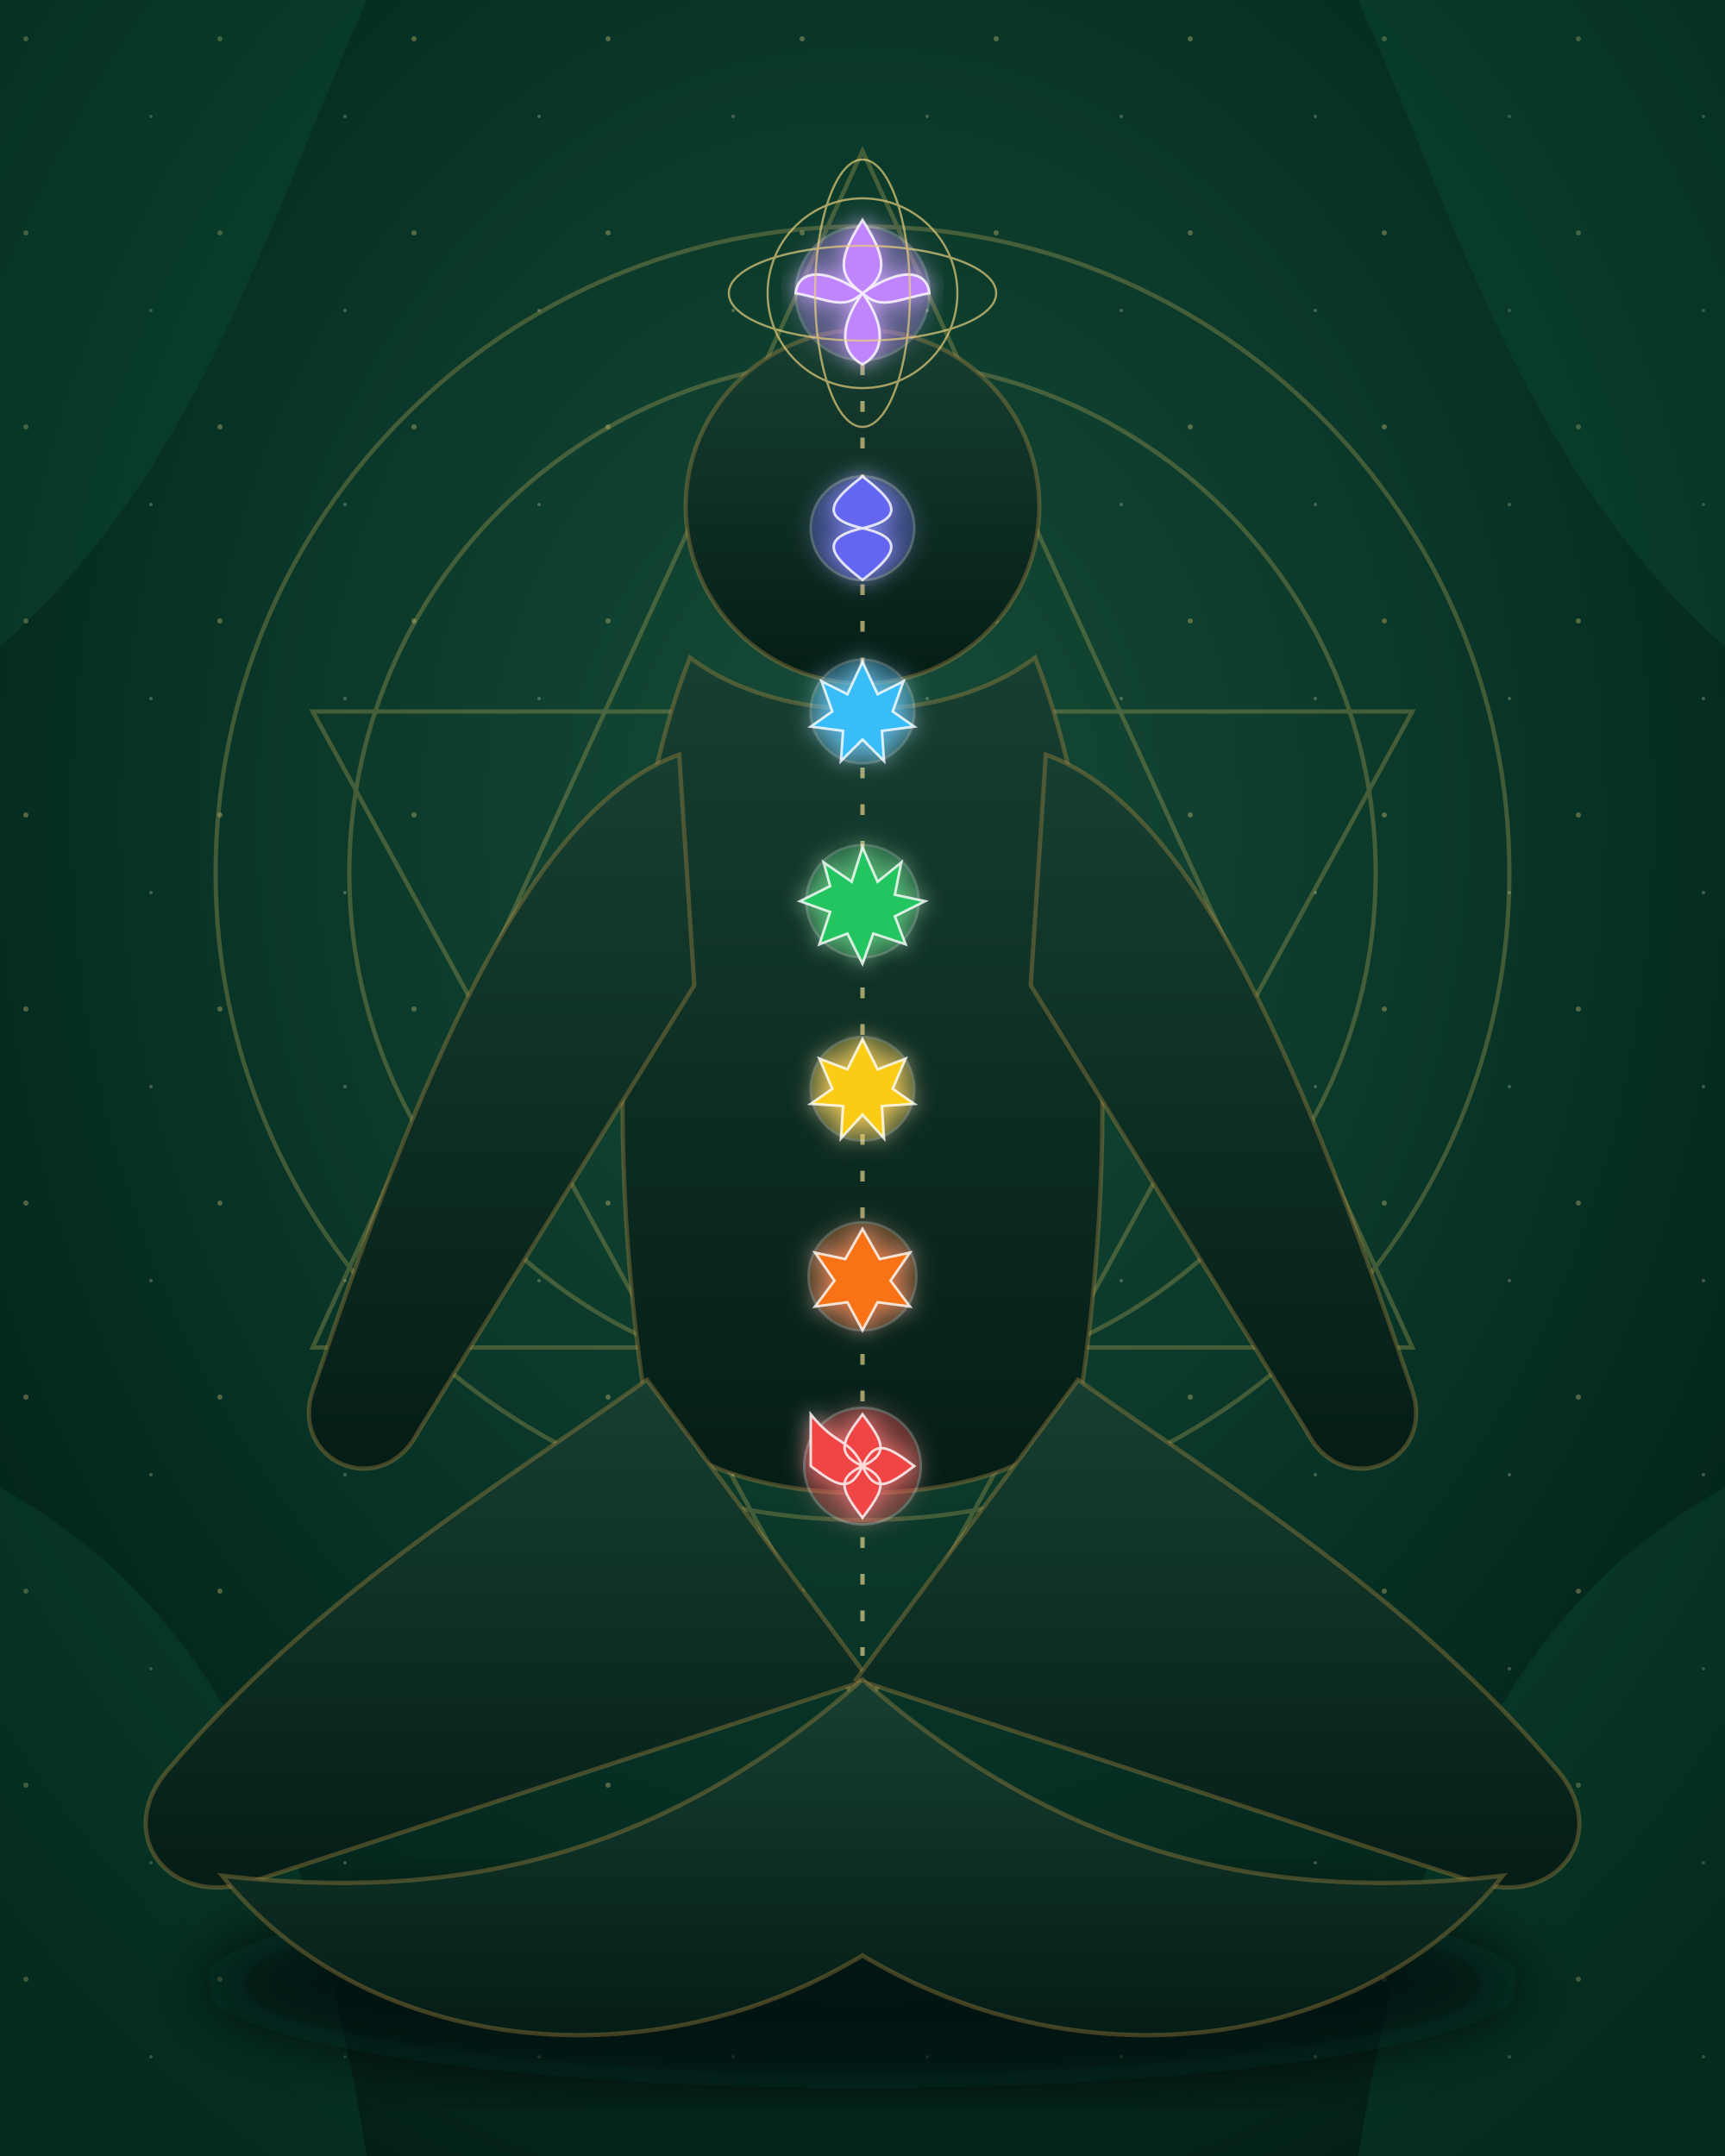
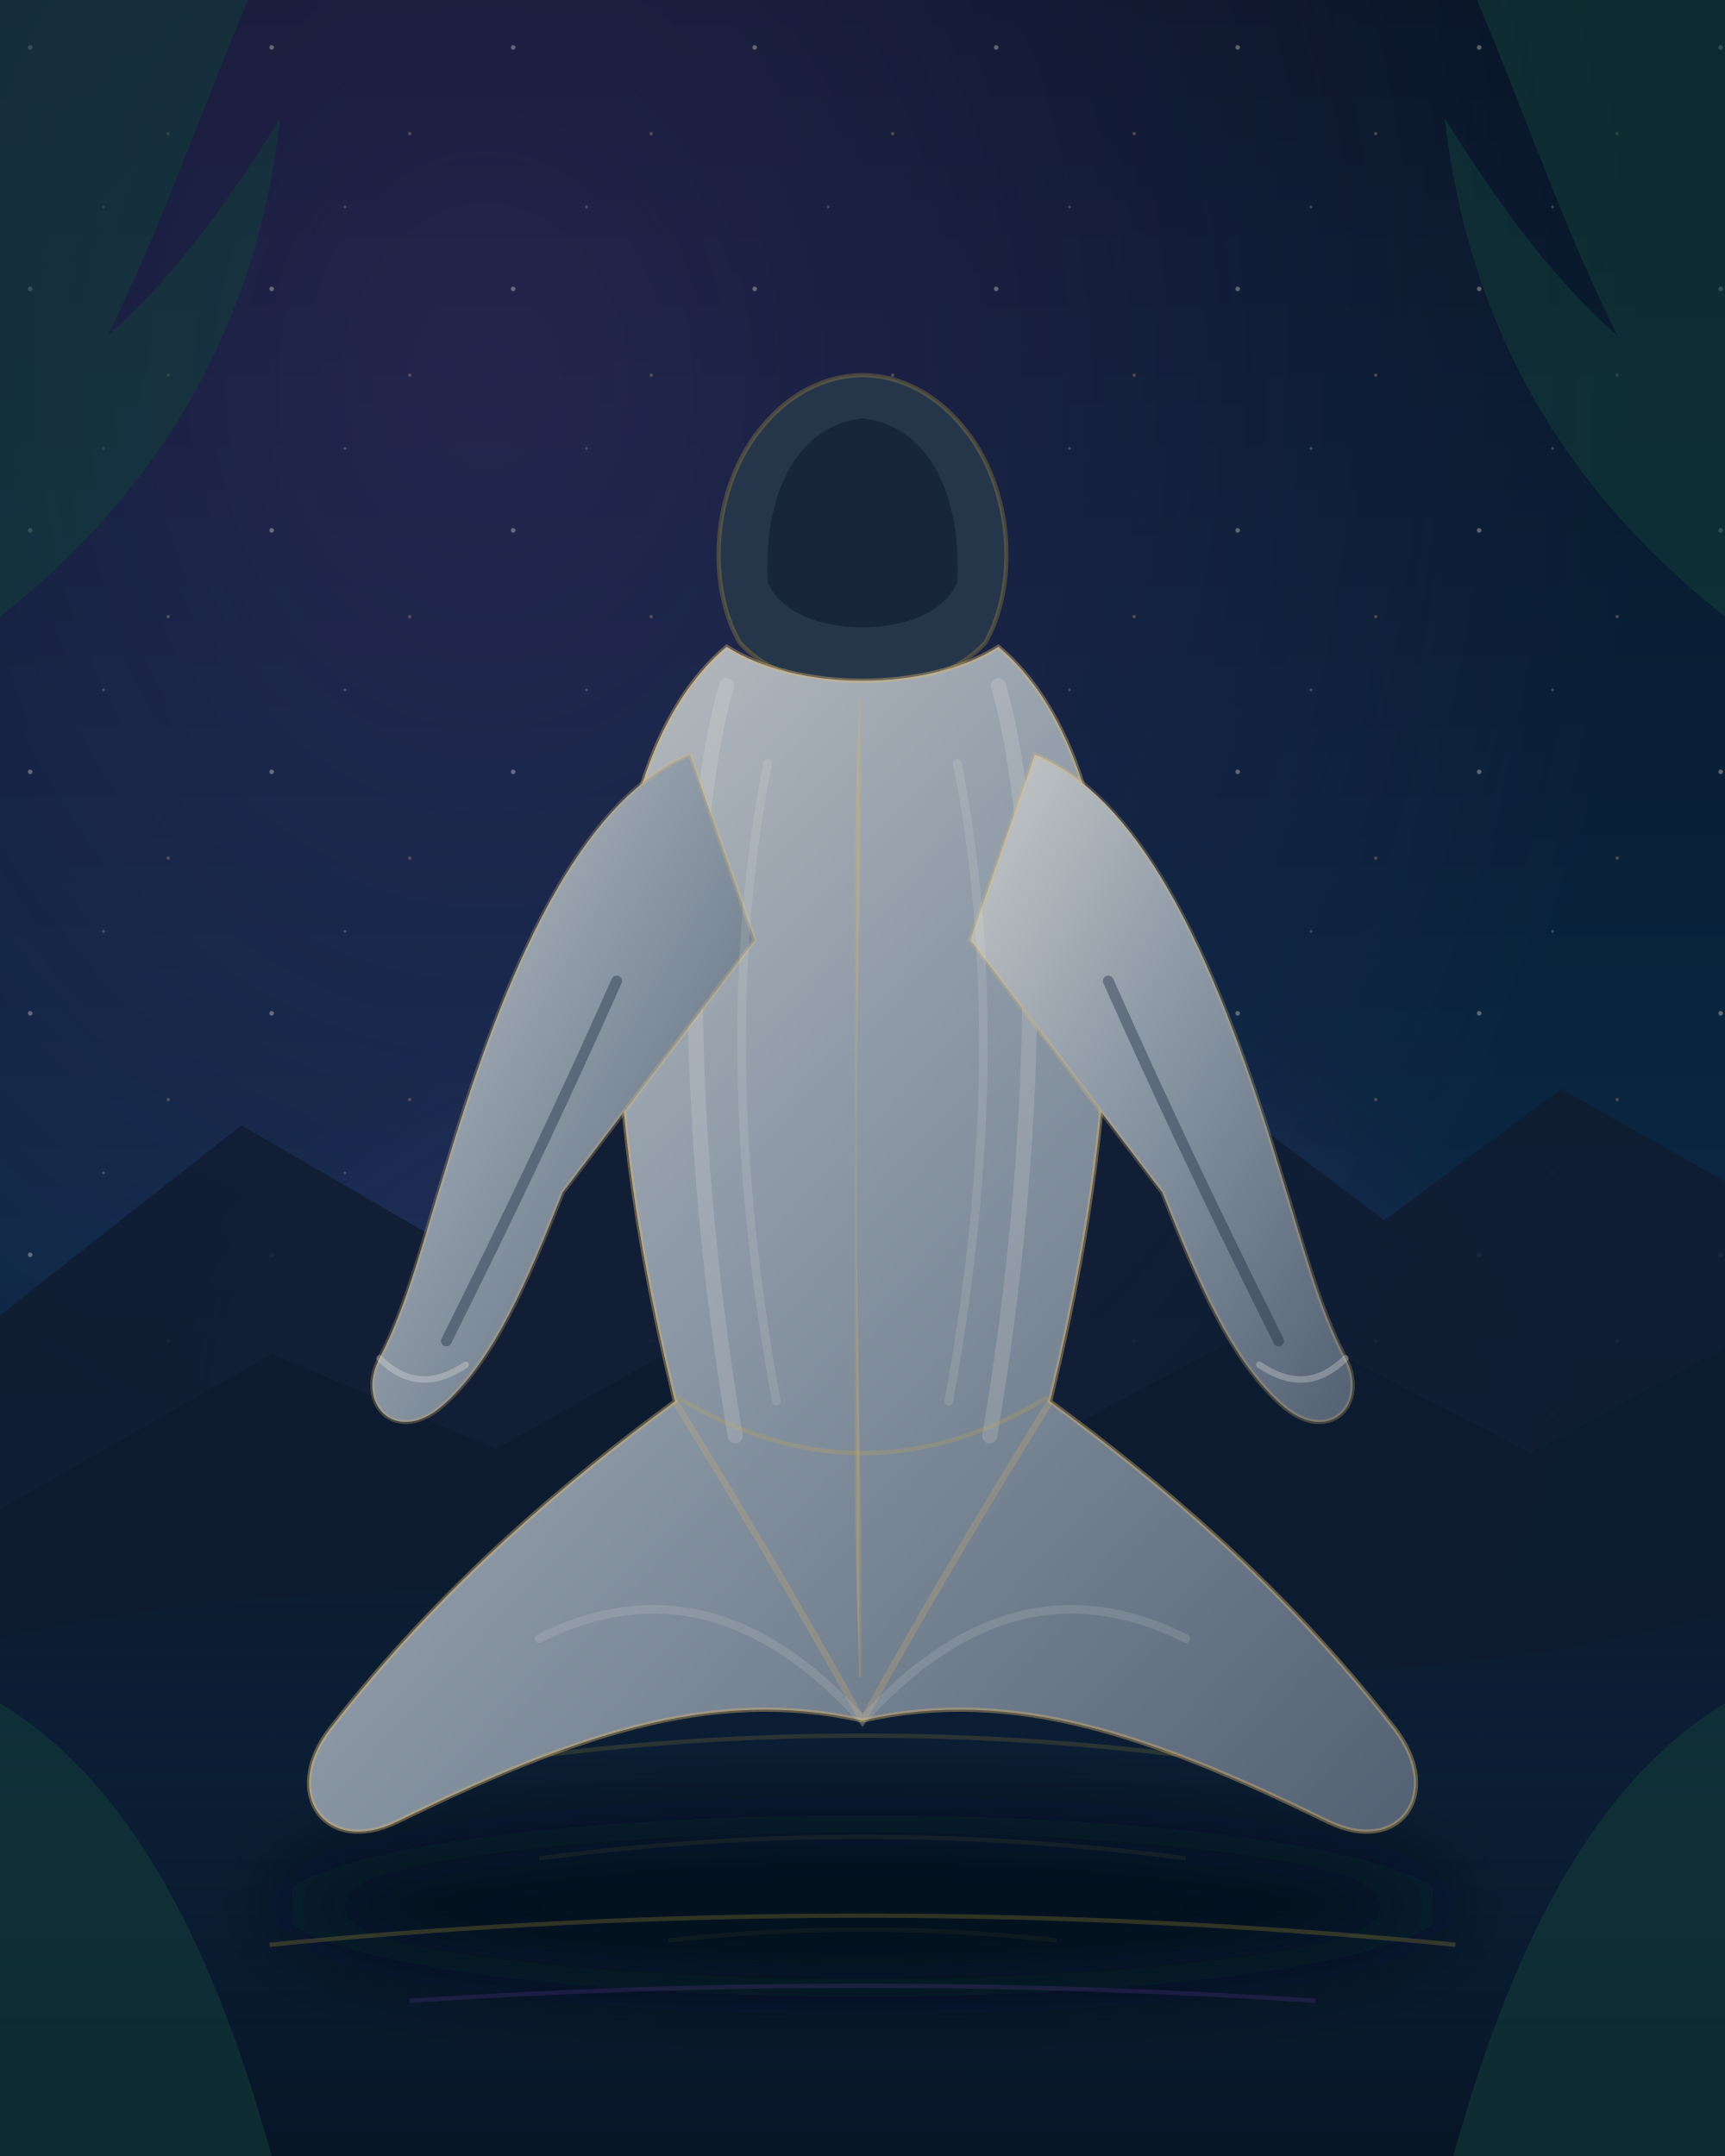
- <svg xmlns="http://www.w3.org/2000/svg" viewBox="0 0 800 1000" role="img" aria-labelledby="title desc">
+ <svg xmlns="http://www.w3.org/2000/svg" width="800" height="1000" viewBox="0 0 800 1000" role="img" aria-labelledby="title desc">
  <defs>
-     <radialGradient id="bg" cx="50%" cy="38%" r="75%">
-       <stop stop-color="#174c38" />
-       <stop offset=".55" stop-color="#073326" />
-       <stop offset="1" stop-color="#021b13" />
+     <linearGradient id="night" x1="0" y1="0" x2="0" y2="1">
+       <stop offset="0" stop-color="#071525" />
+       <stop offset=".58" stop-color="#0A2742" />
+       <stop offset="1" stop-color="#11172D" />
+     </linearGradient>
+     <radialGradient id="violet-haze" cx=".28" cy=".18" r=".68">
+       <stop offset="0" stop-color="#6C3FA0" stop-opacity=".28" />
+       <stop offset="1" stop-color="#6C3FA0" stop-opacity="0" />
    </radialGradient>
-     <linearGradient id="body" x1="0" y1="0" x2="0" y2="1">
-       <stop stop-color="#173f31" />
-       <stop offset="1" stop-color="#041d16" />
+     <linearGradient id="robe" x1="0" y1="0" x2="1" y2="1">
+       <stop offset="0" stop-color="#C7C9C9" />
+       <stop offset=".42" stop-color="#8F9BA8" />
+       <stop offset="1" stop-color="#536174" />
    </linearGradient>
-     <filter id="soft">
-       <feGaussianBlur stdDeviation="14" />
+     <linearGradient id="robe-shadow" x1="0" y1="0" x2="0" y2="1">
+       <stop offset="0" stop-color="#536174" stop-opacity=".12" />
+       <stop offset="1" stop-color="#17263B" stop-opacity=".82" />
+     </linearGradient>
+     <linearGradient id="gold-rim" x1="0" y1="0" x2="1" y2="0">
+       <stop offset="0" stop-color="#D4AF37" stop-opacity="0" />
+       <stop offset=".5" stop-color="#E2B96B" stop-opacity=".72" />
+       <stop offset="1" stop-color="#D4AF37" stop-opacity="0" />
+     </linearGradient>
+     <linearGradient id="water" x1="0" y1="0" x2="0" y2="1">
+       <stop offset="0" stop-color="#0A2742" stop-opacity=".12" />
+       <stop offset="1" stop-color="#071525" stop-opacity=".92" />
+     </linearGradient>
+     <filter id="soft-glow" x="-50%" y="-50%" width="200%" height="200%">
+       <feGaussianBlur stdDeviation="18" />
    </filter>
-     <filter id="glow">
-       <feGaussianBlur stdDeviation="5" result="b" />
-       <feMerge>
-         <feMergeNode in="b" />
-         <feMergeNode in="SourceGraphic" />
-       </feMerge>
-     </filter>
-     <pattern id="stars" width="90" height="90" patternUnits="userSpaceOnUse">
-       <circle cx="12" cy="18" r="1.2" fill="#e8cd7a" opacity=".35" />
-       <circle cx="70" cy="54" r=".8" fill="#fff4c7" opacity=".25" />
+     <pattern id="stars" width="112" height="112" patternUnits="userSpaceOnUse">
+       <circle cx="14" cy="22" r="1.1" fill="#F4F1EB" opacity=".48" />
+       <circle cx="78" cy="62" r=".8" fill="#E2B96B" opacity=".42" />
+       <circle cx="48" cy="96" r=".65" fill="#F4F1EB" opacity=".28" />
    </pattern>
  </defs>
-   <rect width="800" height="1000" fill="url(#bg)" />
-   <rect width="800" height="1000" fill="url(#stars)" />
-   <g opacity=".28" fill="none" stroke="#d9b95c" stroke-width="2">
-     <circle cx="400" cy="405" r="300" />
-     <circle cx="400" cy="405" r="238" />
-     <path d="M400 70 655 625 145 625Z" />
-     <path d="M145 330 655 330 400 795Z" />
+   <rect width="800" height="1000" fill="url(#night)" />
+   <rect width="800" height="1000" fill="url(#violet-haze)" />
+   <rect width="800" height="1000" fill="url(#stars)" opacity=".68" />
+   <ellipse cx="400" cy="650" rx="300" ry="180" fill="#6C3FA0" opacity=".08" filter="url(#soft-glow)" />
+   <path d="M0 610 112 522 205 576 310 486 405 565 520 474 642 566 724 505 800 548V1000H0Z" fill="#101C32" opacity=".88" />
+   <path d="M0 700 126 628 230 672 355 602 470 676 590 612 710 674 800 625V1000H0Z" fill="#0B1B30" opacity=".9" />
+   <path d="M0 760Q180 718 400 758T800 748V1000H0Z" fill="url(#water)" />
+   <path d="M210 820Q400 790 590 820M250 862Q400 842 550 862M310 900Q400 890 490 900" fill="none" stroke="#D4AF37" stroke-opacity=".16" stroke-width="2" />
+   <g id="natural-foliage" fill="#123D39" opacity=".54">
+     <path d="M0 0H115C82 78 58 160 0 238Z" />
+     <path d="M0 190C58 160 94 112 130 55 119 150 76 226 0 286Z" />
+     <path d="M800 0H685C718 78 742 160 800 238Z" />
+     <path d="M800 190C742 160 706 112 670 55 681 150 724 226 800 286Z" />
+     <path d="M0 1000V790C56 824 96 892 126 1000Z" />
+     <path d="M800 1000V790C744 824 704 892 674 1000Z" />
  </g>
-   <g opacity=".24" fill="#0e5a3e">
-     <path d="M0 0h170C120 115 90 220 0 300Z" />
-     <path d="M800 0H630c50 115 80 220 170 300Z" />
-     <path d="M0 1000V690c95 52 145 150 170 310Z" />
-     <path d="M800 1000V690c-95 52-145 150-170 310Z" />
+   <ellipse cx="400" cy="884" rx="270" ry="42" fill="#020B16" opacity=".7" filter="url(#soft-glow)" />
+   <g id="figure-cloak">
+     <path d="M343 298C327 270 330 222 357 194 370 180 386 174 400 174 414 174 430 180 443 194 470 222 473 270 457 298 432 326 368 326 343 298Z" fill="#26364A" stroke="#D4AF37" stroke-opacity=".24" stroke-width="2" />
+     <path d="M356 270C354 225 372 197 400 194 428 197 446 225 444 270 433 298 367 298 356 270Z" fill="#17263B" />
+     <path d="M337 300C307 325 285 377 286 455 287 536 302 604 313 650 264 686 205 735 153 802 130 832 151 861 184 845 264 806 329 782 400 798 471 782 536 806 616 845 649 861 670 832 647 802 595 735 536 686 487 650 498 604 513 536 514 455 515 377 493 325 463 300 430 321 370 321 337 300Z" fill="url(#robe)" stroke="#E2B96B" stroke-opacity=".38" stroke-width="2" />
+     <path d="M337 318C316 390 318 531 341 666M463 318C484 390 482 531 459 666" fill="none" stroke="#F4F1EB" stroke-opacity=".16" stroke-width="7" stroke-linecap="round" />
+     <path d="M400 324C394 470 395 625 400 778" fill="none" stroke="url(#gold-rim)" stroke-width="3" opacity=".52" />
+     <path d="M313 650C340 694 365 735 400 798 435 735 460 694 487 650" fill="none" stroke="#E2B96B" stroke-opacity=".22" stroke-width="3" />
+     <path d="M320 350C274 369 239 434 207 541 196 576 189 605 176 630 165 651 183 670 204 653 229 632 245 593 261 553L350 436Z" fill="url(#robe)" stroke="#E2B96B" stroke-opacity=".26" stroke-width="2" />
+     <path d="M480 350C526 369 561 434 593 541 604 576 611 605 624 630 635 651 617 670 596 653 571 632 555 593 539 553L450 436Z" fill="url(#robe)" stroke="#E2B96B" stroke-opacity=".26" stroke-width="2" />
+     <path d="M176 630Q194 648 216 633M624 630Q606 648 584 633" fill="none" stroke="#F4F1EB" stroke-opacity=".28" stroke-width="3" stroke-linecap="round" />
+     <path d="M286 455Q250 536 207 622M514 455Q550 536 593 622" fill="none" stroke="#17263B" stroke-opacity=".38" stroke-width="5" stroke-linecap="round" />
+     <path d="M356 354Q330 486 360 650M444 354Q470 486 440 650M250 760Q330 720 400 798 470 720 550 760" fill="none" stroke="#F4F1EB" stroke-opacity=".13" stroke-width="4" stroke-linecap="round" />
+     <path d="M314 648Q400 700 486 648" fill="none" stroke="#D4AF37" stroke-opacity=".2" stroke-width="2" />
  </g>
-   <ellipse cx="400" cy="920" rx="305" ry="48" fill="#020e0a" opacity=".75" filter="url(#soft)" />
-   <g fill="url(#body)" stroke="#b99143" stroke-opacity=".35" stroke-width="2">
-     <circle cx="400" cy="235" r="82" />
-     <path d="M320 305C290 380 278 515 300 655c25 50 175 50 200 0 22-140 10-275-20-350-42 32-118 32-160 0Z" />
-     <path d="M315 350C245 375 194 500 145 645c-11 33 32 52 49 19l128-207Z" />
-     <path d="M485 350c70 25 121 150 170 295 11 33-32 52-49 19L478 457Z" />
-     <path d="M300 640C230 690 145 741 77 822c-24 29 1 63 39 51l287-94Z" />
-     <path d="M500 640c70 50 155 101 223 182 24 29-1 63-39 51l-287-94Z" />
-     <path d="M103 870c104 12 201-6 297-91 96 85 193 103 297 91-63 79-192 100-297 37-105 63-234 42-297-37Z" />
-   </g>
-   <path d="M400 118v650" stroke="#f5dc91" stroke-width="2" stroke-dasharray="5 12" opacity=".65" />
-   <g filter="url(#glow)" stroke="#fff" stroke-opacity=".8" stroke-width="1.2">
-     <g transform="translate(400 680)" fill="#ef4444">
-       <circle r="27" opacity=".28" />
-       <path d="M0-24C9-12 13-6 0 0 13 6 9 12 0 24-9 12-13 6 0 0-13-6-9-12 0-24Zm-24 0C-12-9-6-13 0 0 6-13 12-9 24 0 12 9 6 13 0 0-6 13-12 9-24 0Z" />
-     </g>
-     <g transform="translate(400 592)" fill="#f97316">
-       <circle r="25" opacity=".25" />
-       <path d="M0-22 8-8 22-11 13 2 22 14 7 12 0 25-7 12-22 14-13 2-22-11-8-8Z" />
-     </g>
-     <g transform="translate(400 505)" fill="#facc15">
-       <circle r="24" opacity=".25" />
-       <path d="M0-23 7-9 20-14 14 0 24 7 9 8 10 23 0 12-10 23-9 8-24 7-14 0-20-14-7-9Z" />
-     </g>
-     <g transform="translate(400 418)" fill="#22c55e">
-       <circle r="26" opacity=".25" />
-       <path d="M0-25 7-9 18-18 15-3 29 0 15 7 20 20 5 15 0 29-7 15-20 20-15 5-29 0-15-7-18-18-5-9Z" />
-     </g>
-     <g transform="translate(400 330)" fill="#38bdf8">
-       <circle r="24" opacity=".25" />
-       <path d="M0-23 7-8 19-14 14 0 24 7 9 9 10 23 0 13-10 23-9 9-24 7-14 0-19-14-7-8Z" />
-     </g>
-     <g transform="translate(400 245)" fill="#6366f1">
-       <circle r="24" opacity=".28" />
-       <path d="M0-24C13-14 22-5 0 0 22 5 13 14 0 24-13 14-22 5 0 0-22-5-13-14 0-24Z" />
-     </g>
-     <g transform="translate(400 136)" fill="#c084fc">
-       <circle r="31" opacity=".25" />
-       <path d="M0-34C10-18 13-9 0 0 19-13 30-10 31 0 15 3 9 8 0 0 13 18 8 29 0 33-8 29-13 18 0 0-9 8-15 3-31 0-30-10-19-13 0 0-13-9-10-18 0-34Z" />
-     </g>
-   </g>
-   <g fill="none" stroke="#edd27d" opacity=".68">
-     <ellipse cx="400" cy="136" rx="62" ry="22" />
-     <ellipse cx="400" cy="136" rx="22" ry="62" />
-     <ellipse cx="400" cy="136" rx="44" ry="44" transform="rotate(45 400 136)" />
-   </g>
+   <path d="M125 902Q400 875 675 902" fill="none" stroke="#D4AF37" stroke-opacity=".22" stroke-width="2" />
+   <path d="M190 928Q400 914 610 928" fill="none" stroke="#6C3FA0" stroke-opacity=".22" stroke-width="2" />
</svg>
